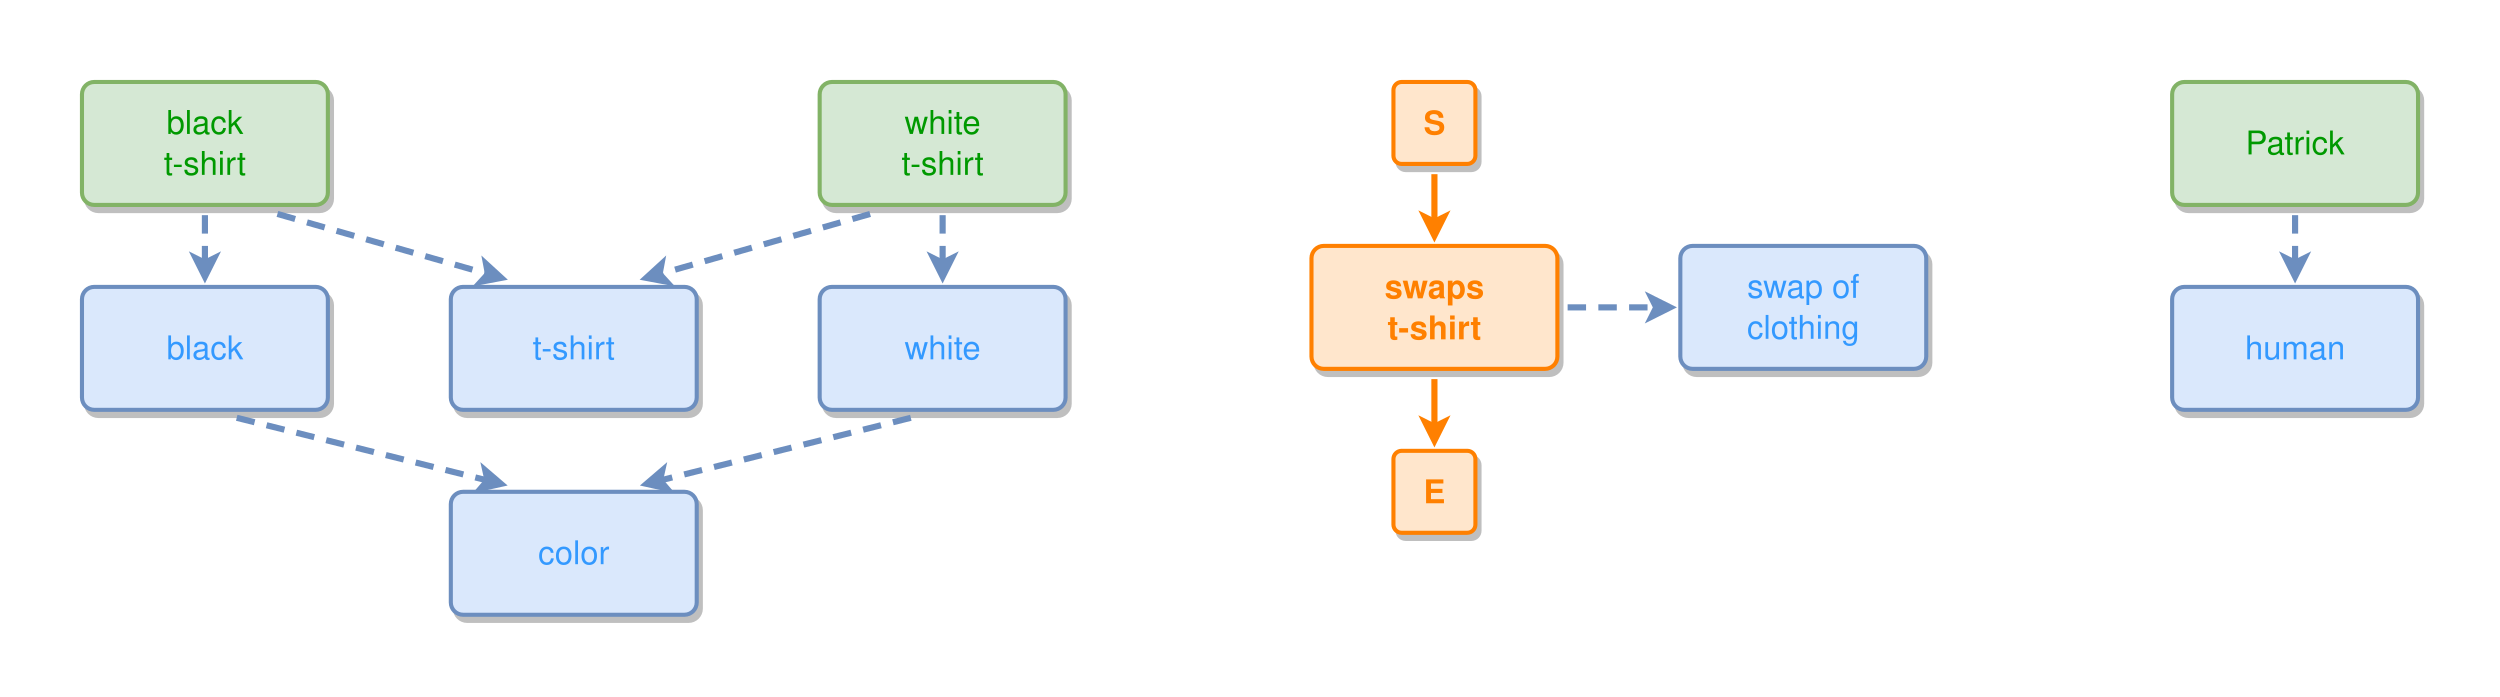
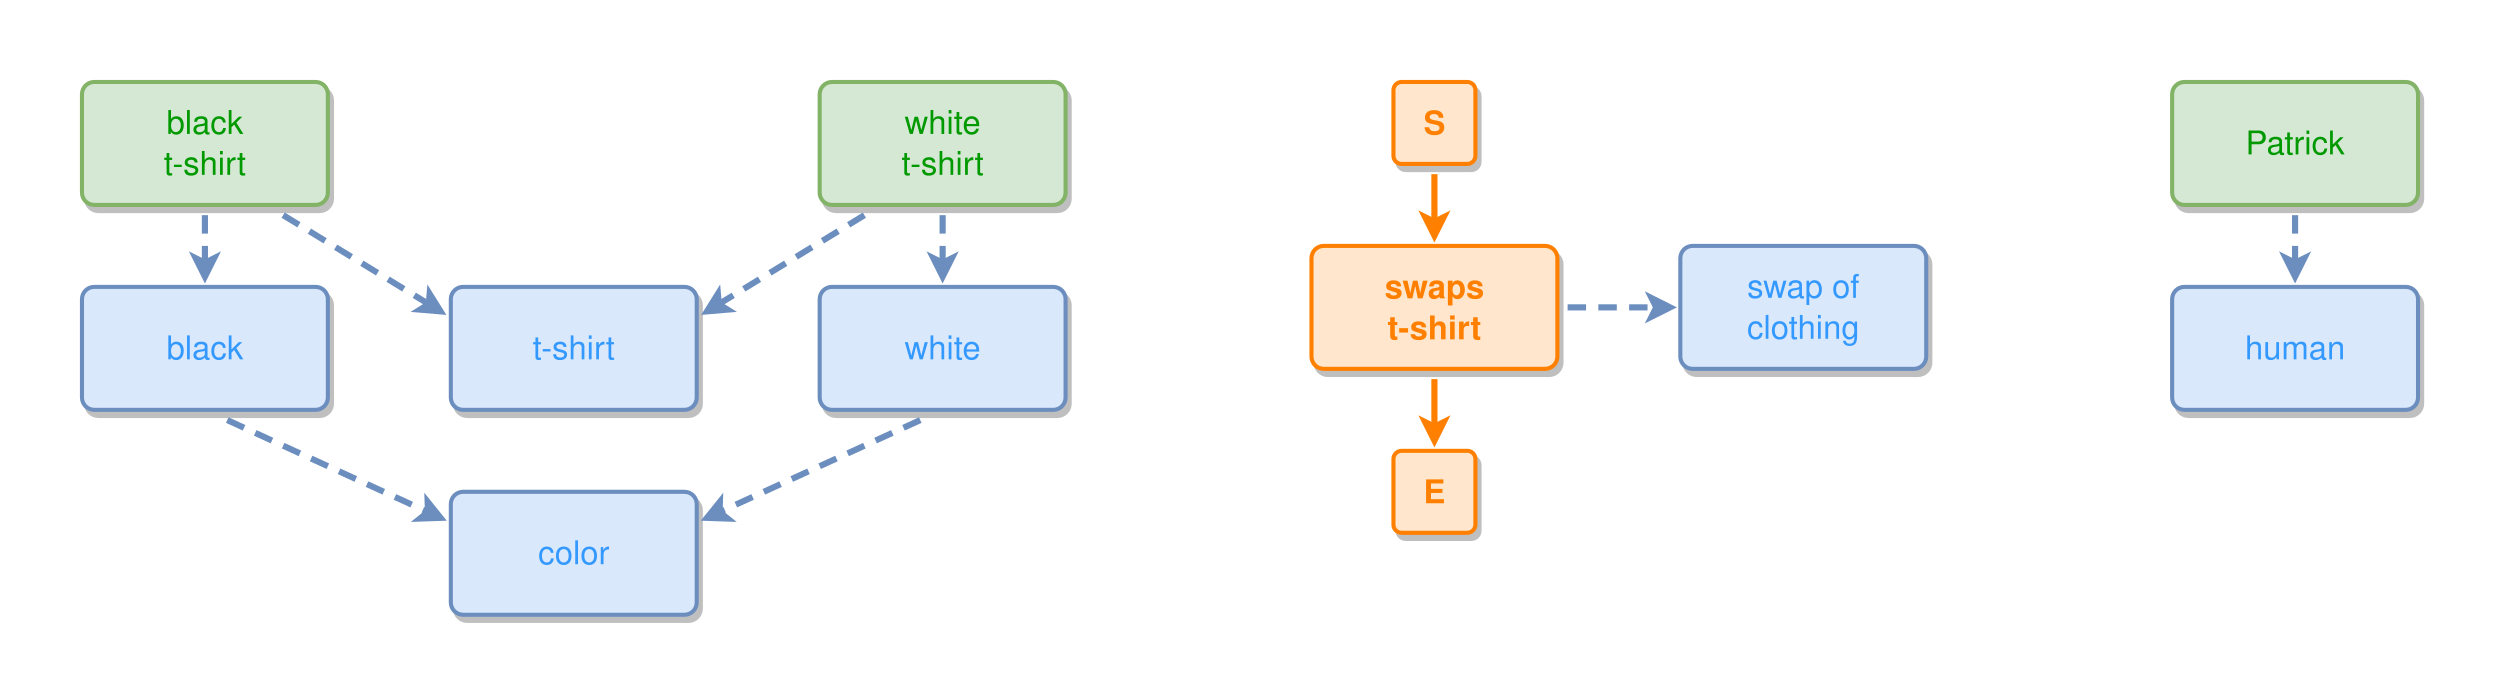
<svg xmlns="http://www.w3.org/2000/svg" width="1220" height="340" viewBox="0 0 1220 340">
  <defs>
  </defs>
  <g id="container-shells">
  </g>
  <g id="node-shadows">
    <rect x="1060" y="40" width="120" height="60" rx="6" ry="6" fill="#000000" stroke="#000000" stroke-width="2" opacity="0.25" transform="translate(2,3)" />
    <rect x="220" y="240" width="120" height="60" rx="6" ry="6" fill="#000000" stroke="#000000" stroke-width="2" opacity="0.25" transform="translate(2,3)" />
    <rect x="680" y="40" width="40" height="40" rx="4" ry="4" fill="#000000" stroke="#000000" stroke-width="2" opacity="0.25" transform="translate(2,3)" />
    <rect x="680" y="220" width="40" height="40" rx="4" ry="4" fill="#000000" stroke="#000000" stroke-width="2" opacity="0.25" transform="translate(2,3)" />
    <rect x="1060" y="140" width="120" height="60" rx="6" ry="6" fill="#000000" stroke="#000000" stroke-width="2" opacity="0.25" transform="translate(2,3)" />
    <rect x="640" y="120" width="120" height="60" rx="6" ry="6" fill="#000000" stroke="#000000" stroke-width="2" opacity="0.25" transform="translate(2,3)" />
    <rect x="820" y="120" width="120" height="60" rx="6" ry="6" fill="#000000" stroke="#000000" stroke-width="2" opacity="0.25" transform="translate(2,3)" />
    <rect x="40" y="40" width="120" height="60" rx="6" ry="6" fill="#000000" stroke="#000000" stroke-width="2" opacity="0.25" transform="translate(2,3)" />
    <rect x="220" y="140" width="120" height="60" rx="6" ry="6" fill="#000000" stroke="#000000" stroke-width="2" opacity="0.25" transform="translate(2,3)" />
    <rect x="40" y="140" width="120" height="60" rx="6" ry="6" fill="#000000" stroke="#000000" stroke-width="2" opacity="0.25" transform="translate(2,3)" />
    <rect x="400" y="40" width="120" height="60" rx="6" ry="6" fill="#000000" stroke="#000000" stroke-width="2" opacity="0.25" transform="translate(2,3)" />
    <rect x="400" y="140" width="120" height="60" rx="6" ry="6" fill="#000000" stroke="#000000" stroke-width="2" opacity="0.25" transform="translate(2,3)" />
  </g>
  <g id="edges">
    <g class="edge" data-edge-idx="0" data-edge-base="expresses" data-edge-from="1" data-edge-to="2">
      <line x1="1120.00" y1="105.00" x2="1120.00" y2="128.25" stroke="#6c8ebf" stroke-width="3" stroke-dasharray="9 6" />
      <path d="M 1120.00 135.00 L 1115.50 126.00 L 1120.00 128.25 L 1124.50 126.00 Z" fill="#6c8ebf" stroke="#6c8ebf" stroke-width="3" stroke-miterlimit="10" />
    </g>
    <g class="edge" data-edge-idx="1" data-edge-base="expresses" data-edge-from="3" data-edge-to="4">
      <line x1="765.00" y1="150.00" x2="808.25" y2="150.00" stroke="#6c8ebf" stroke-width="3" stroke-dasharray="9 6" />
      <path d="M 815.00 150.00 L 806.00 154.50 L 808.25 150.00 L 806.00 145.50 Z" fill="#6c8ebf" stroke="#6c8ebf" stroke-width="3" stroke-miterlimit="10" />
    </g>
    <g class="edge" data-edge-idx="2" data-edge-base="expresses" data-edge-from="5" data-edge-to="6">
-       <line x1="135.38" y1="104.40" x2="238.13" y2="133.75" stroke="#6c8ebf" stroke-width="3" stroke-dasharray="9 6" />
-       <path d="M 244.62 135.60 L 234.73 137.46 L 238.13 133.75 L 237.20 128.81 Z" fill="#6c8ebf" stroke="#6c8ebf" stroke-width="3" stroke-miterlimit="10" />
+       <line x1="138.18" y1="105.00" x2="209.24" y2="148.42" stroke="#6c8ebf" stroke-width="3" stroke-dasharray="9 6" />
+       <path d="M 215.00 151.94 L 204.97 151.09 L 209.24 148.42 L 209.67 143.41 Z" fill="#6c8ebf" stroke="#6c8ebf" stroke-width="3" stroke-miterlimit="10" />
    </g>
    <g class="edge" data-edge-idx="3" data-edge-base="expresses" data-edge-from="5" data-edge-to="7">
      <line x1="100.00" y1="105.00" x2="100.00" y2="128.25" stroke="#6c8ebf" stroke-width="3" stroke-dasharray="9 6" />
      <path d="M 100.00 135.00 L 95.50 126.00 L 100.00 128.25 L 104.50 126.00 Z" fill="#6c8ebf" stroke="#6c8ebf" stroke-width="3" stroke-miterlimit="10" />
    </g>
    <g class="edge" data-edge-idx="4" data-edge-base="expresses" data-edge-from="8" data-edge-to="6">
-       <line x1="424.62" y1="104.40" x2="321.87" y2="133.75" stroke="#6c8ebf" stroke-width="3" stroke-dasharray="9 6" />
-       <path d="M 315.38 135.60 L 322.80 128.81 L 321.87 133.75 L 325.27 137.46 Z" fill="#6c8ebf" stroke="#6c8ebf" stroke-width="3" stroke-miterlimit="10" />
+       <line x1="421.82" y1="105.00" x2="350.76" y2="148.42" stroke="#6c8ebf" stroke-width="3" stroke-dasharray="9 6" />
+       <path d="M 345.00 151.94 L 350.33 143.41 L 350.76 148.42 L 355.03 151.09 Z" fill="#6c8ebf" stroke="#6c8ebf" stroke-width="3" stroke-miterlimit="10" />
    </g>
    <g class="edge" data-edge-idx="5" data-edge-base="expresses" data-edge-from="8" data-edge-to="9">
      <line x1="460.00" y1="105.00" x2="460.00" y2="128.25" stroke="#6c8ebf" stroke-width="3" stroke-dasharray="9 6" />
      <path d="M 460.00 135.00 L 455.50 126.00 L 460.00 128.25 L 464.50 126.00 Z" fill="#6c8ebf" stroke="#6c8ebf" stroke-width="3" stroke-miterlimit="10" />
    </g>
    <g class="edge" data-edge-idx="6" data-edge-base="expresses" data-edge-from="7" data-edge-to="10">
-       <line x1="115.52" y1="203.88" x2="237.93" y2="234.48" stroke="#6c8ebf" stroke-width="3" stroke-dasharray="9 6" />
-       <path d="M 244.48 236.12 L 234.66 238.30 L 237.93 234.48 L 236.84 229.57 Z" fill="#6c8ebf" stroke="#6c8ebf" stroke-width="3" stroke-miterlimit="10" />
+       <line x1="110.91" y1="205.00" x2="208.86" y2="249.90" stroke="#6c8ebf" stroke-width="3" stroke-dasharray="9 6" />
+       <path d="M 215.00 252.71 L 204.94 253.05 L 208.86 249.90 L 208.69 244.87 Z" fill="#6c8ebf" stroke="#6c8ebf" stroke-width="3" stroke-miterlimit="10" />
    </g>
    <g class="edge" data-edge-idx="7" data-edge-base="expresses" data-edge-from="9" data-edge-to="10">
-       <line x1="444.48" y1="203.88" x2="322.07" y2="234.48" stroke="#6c8ebf" stroke-width="3" stroke-dasharray="9 6" />
-       <path d="M 315.52 236.12 L 323.16 229.57 L 322.07 234.48 L 325.34 238.30 Z" fill="#6c8ebf" stroke="#6c8ebf" stroke-width="3" stroke-miterlimit="10" />
+       <line x1="449.09" y1="205.00" x2="351.14" y2="249.90" stroke="#6c8ebf" stroke-width="3" stroke-dasharray="9 6" />
+       <path d="M 345.00 252.71 L 351.31 244.87 L 351.14 249.90 L 355.06 253.05 Z" fill="#6c8ebf" stroke="#6c8ebf" stroke-width="3" stroke-miterlimit="10" />
    </g>
    <g class="edge" data-edge-idx="8" data-edge-base="leadsto" data-edge-from="11" data-edge-to="3">
      <line x1="700.00" y1="85.00" x2="700.00" y2="108.25" stroke="#ff8000" stroke-width="3" />
      <path d="M 700.00 115.00 L 695.50 106.00 L 700.00 108.25 L 704.50 106.00 Z" fill="#ff8000" stroke="#ff8000" stroke-width="3" stroke-miterlimit="10" />
    </g>
    <g class="edge" data-edge-idx="9" data-edge-base="leadsto" data-edge-from="3" data-edge-to="12">
      <line x1="700.00" y1="185.00" x2="700.00" y2="208.25" stroke="#ff8000" stroke-width="3" />
      <path d="M 700.00 215.00 L 695.50 206.00 L 700.00 208.25 L 704.50 206.00 Z" fill="#ff8000" stroke="#ff8000" stroke-width="3" stroke-miterlimit="10" />
    </g>
  </g>
  <g id="nodes">
    <rect x="1060" y="40" width="120" height="60" rx="6" ry="6" fill="#d5e8d4" stroke="#82b366" stroke-width="2" />
    <text x="1120" y="70" text-anchor="middle" dominant-baseline="middle" font-family="Helvetica,Inter,Segoe UI,Arial" font-size="16" font-weight="normal" fill="#009900">Patrick</text>
    <rect x="220" y="240" width="120" height="60" rx="6" ry="6" fill="#dae8fc" stroke="#6c8ebf" stroke-width="2" />
    <text x="280" y="270" text-anchor="middle" dominant-baseline="middle" font-family="Helvetica,Inter,Segoe UI,Arial" font-size="16" font-weight="normal" fill="#3399ff">color</text>
    <rect x="680" y="40" width="40" height="40" rx="4" ry="4" fill="#ffe6cc" stroke="#ff8000" stroke-width="2" />
    <text x="700" y="60" text-anchor="middle" dominant-baseline="middle" font-family="Helvetica,Inter,Segoe UI,Arial" font-size="16" font-weight="bold" fill="#ff8000">S</text>
    <rect x="680" y="220" width="40" height="40" rx="4" ry="4" fill="#ffe6cc" stroke="#ff8000" stroke-width="2" />
    <text x="700" y="240" text-anchor="middle" dominant-baseline="middle" font-family="Helvetica,Inter,Segoe UI,Arial" font-size="16" font-weight="bold" fill="#ff8000">E</text>
    <rect x="1060" y="140" width="120" height="60" rx="6" ry="6" fill="#dae8fc" stroke="#6c8ebf" stroke-width="2" />
    <text x="1120" y="170" text-anchor="middle" dominant-baseline="middle" font-family="Helvetica,Inter,Segoe UI,Arial" font-size="16" font-weight="normal" fill="#3399ff">human</text>
    <rect x="640" y="120" width="120" height="60" rx="6" ry="6" fill="#ffe6cc" stroke="#ff8000" stroke-width="2" />
    <text x="700" y="140" text-anchor="middle" dominant-baseline="middle" font-family="Helvetica,Inter,Segoe UI,Arial" font-size="16" font-weight="bold" fill="#ff8000">swaps</text>
    <text x="700" y="160" text-anchor="middle" dominant-baseline="middle" font-family="Helvetica,Inter,Segoe UI,Arial" font-size="16" font-weight="bold" fill="#ff8000">t-shirt</text>
    <rect x="820" y="120" width="120" height="60" rx="6" ry="6" fill="#dae8fc" stroke="#6c8ebf" stroke-width="2" />
    <text x="880" y="140" text-anchor="middle" dominant-baseline="middle" font-family="Helvetica,Inter,Segoe UI,Arial" font-size="16" font-weight="normal" fill="#3399ff">swap of</text>
    <text x="880" y="160" text-anchor="middle" dominant-baseline="middle" font-family="Helvetica,Inter,Segoe UI,Arial" font-size="16" font-weight="normal" fill="#3399ff">clothing</text>
    <rect x="40" y="40" width="120" height="60" rx="6" ry="6" fill="#d5e8d4" stroke="#82b366" stroke-width="2" />
    <text x="100" y="60" text-anchor="middle" dominant-baseline="middle" font-family="Helvetica,Inter,Segoe UI,Arial" font-size="16" font-weight="normal" fill="#009900">black</text>
    <text x="100" y="80" text-anchor="middle" dominant-baseline="middle" font-family="Helvetica,Inter,Segoe UI,Arial" font-size="16" font-weight="normal" fill="#009900">t-shirt</text>
    <rect x="220" y="140" width="120" height="60" rx="6" ry="6" fill="#dae8fc" stroke="#6c8ebf" stroke-width="2" />
    <text x="280" y="170" text-anchor="middle" dominant-baseline="middle" font-family="Helvetica,Inter,Segoe UI,Arial" font-size="16" font-weight="normal" fill="#3399ff">t-shirt</text>
    <rect x="40" y="140" width="120" height="60" rx="6" ry="6" fill="#dae8fc" stroke="#6c8ebf" stroke-width="2" />
    <text x="100" y="170" text-anchor="middle" dominant-baseline="middle" font-family="Helvetica,Inter,Segoe UI,Arial" font-size="16" font-weight="normal" fill="#3399ff">black</text>
    <rect x="400" y="40" width="120" height="60" rx="6" ry="6" fill="#d5e8d4" stroke="#82b366" stroke-width="2" />
    <text x="460" y="60" text-anchor="middle" dominant-baseline="middle" font-family="Helvetica,Inter,Segoe UI,Arial" font-size="16" font-weight="normal" fill="#009900">white</text>
    <text x="460" y="80" text-anchor="middle" dominant-baseline="middle" font-family="Helvetica,Inter,Segoe UI,Arial" font-size="16" font-weight="normal" fill="#009900">t-shirt</text>
    <rect x="400" y="140" width="120" height="60" rx="6" ry="6" fill="#dae8fc" stroke="#6c8ebf" stroke-width="2" />
    <text x="460" y="170" text-anchor="middle" dominant-baseline="middle" font-family="Helvetica,Inter,Segoe UI,Arial" font-size="16" font-weight="normal" fill="#3399ff">white</text>
  </g>
</svg>
